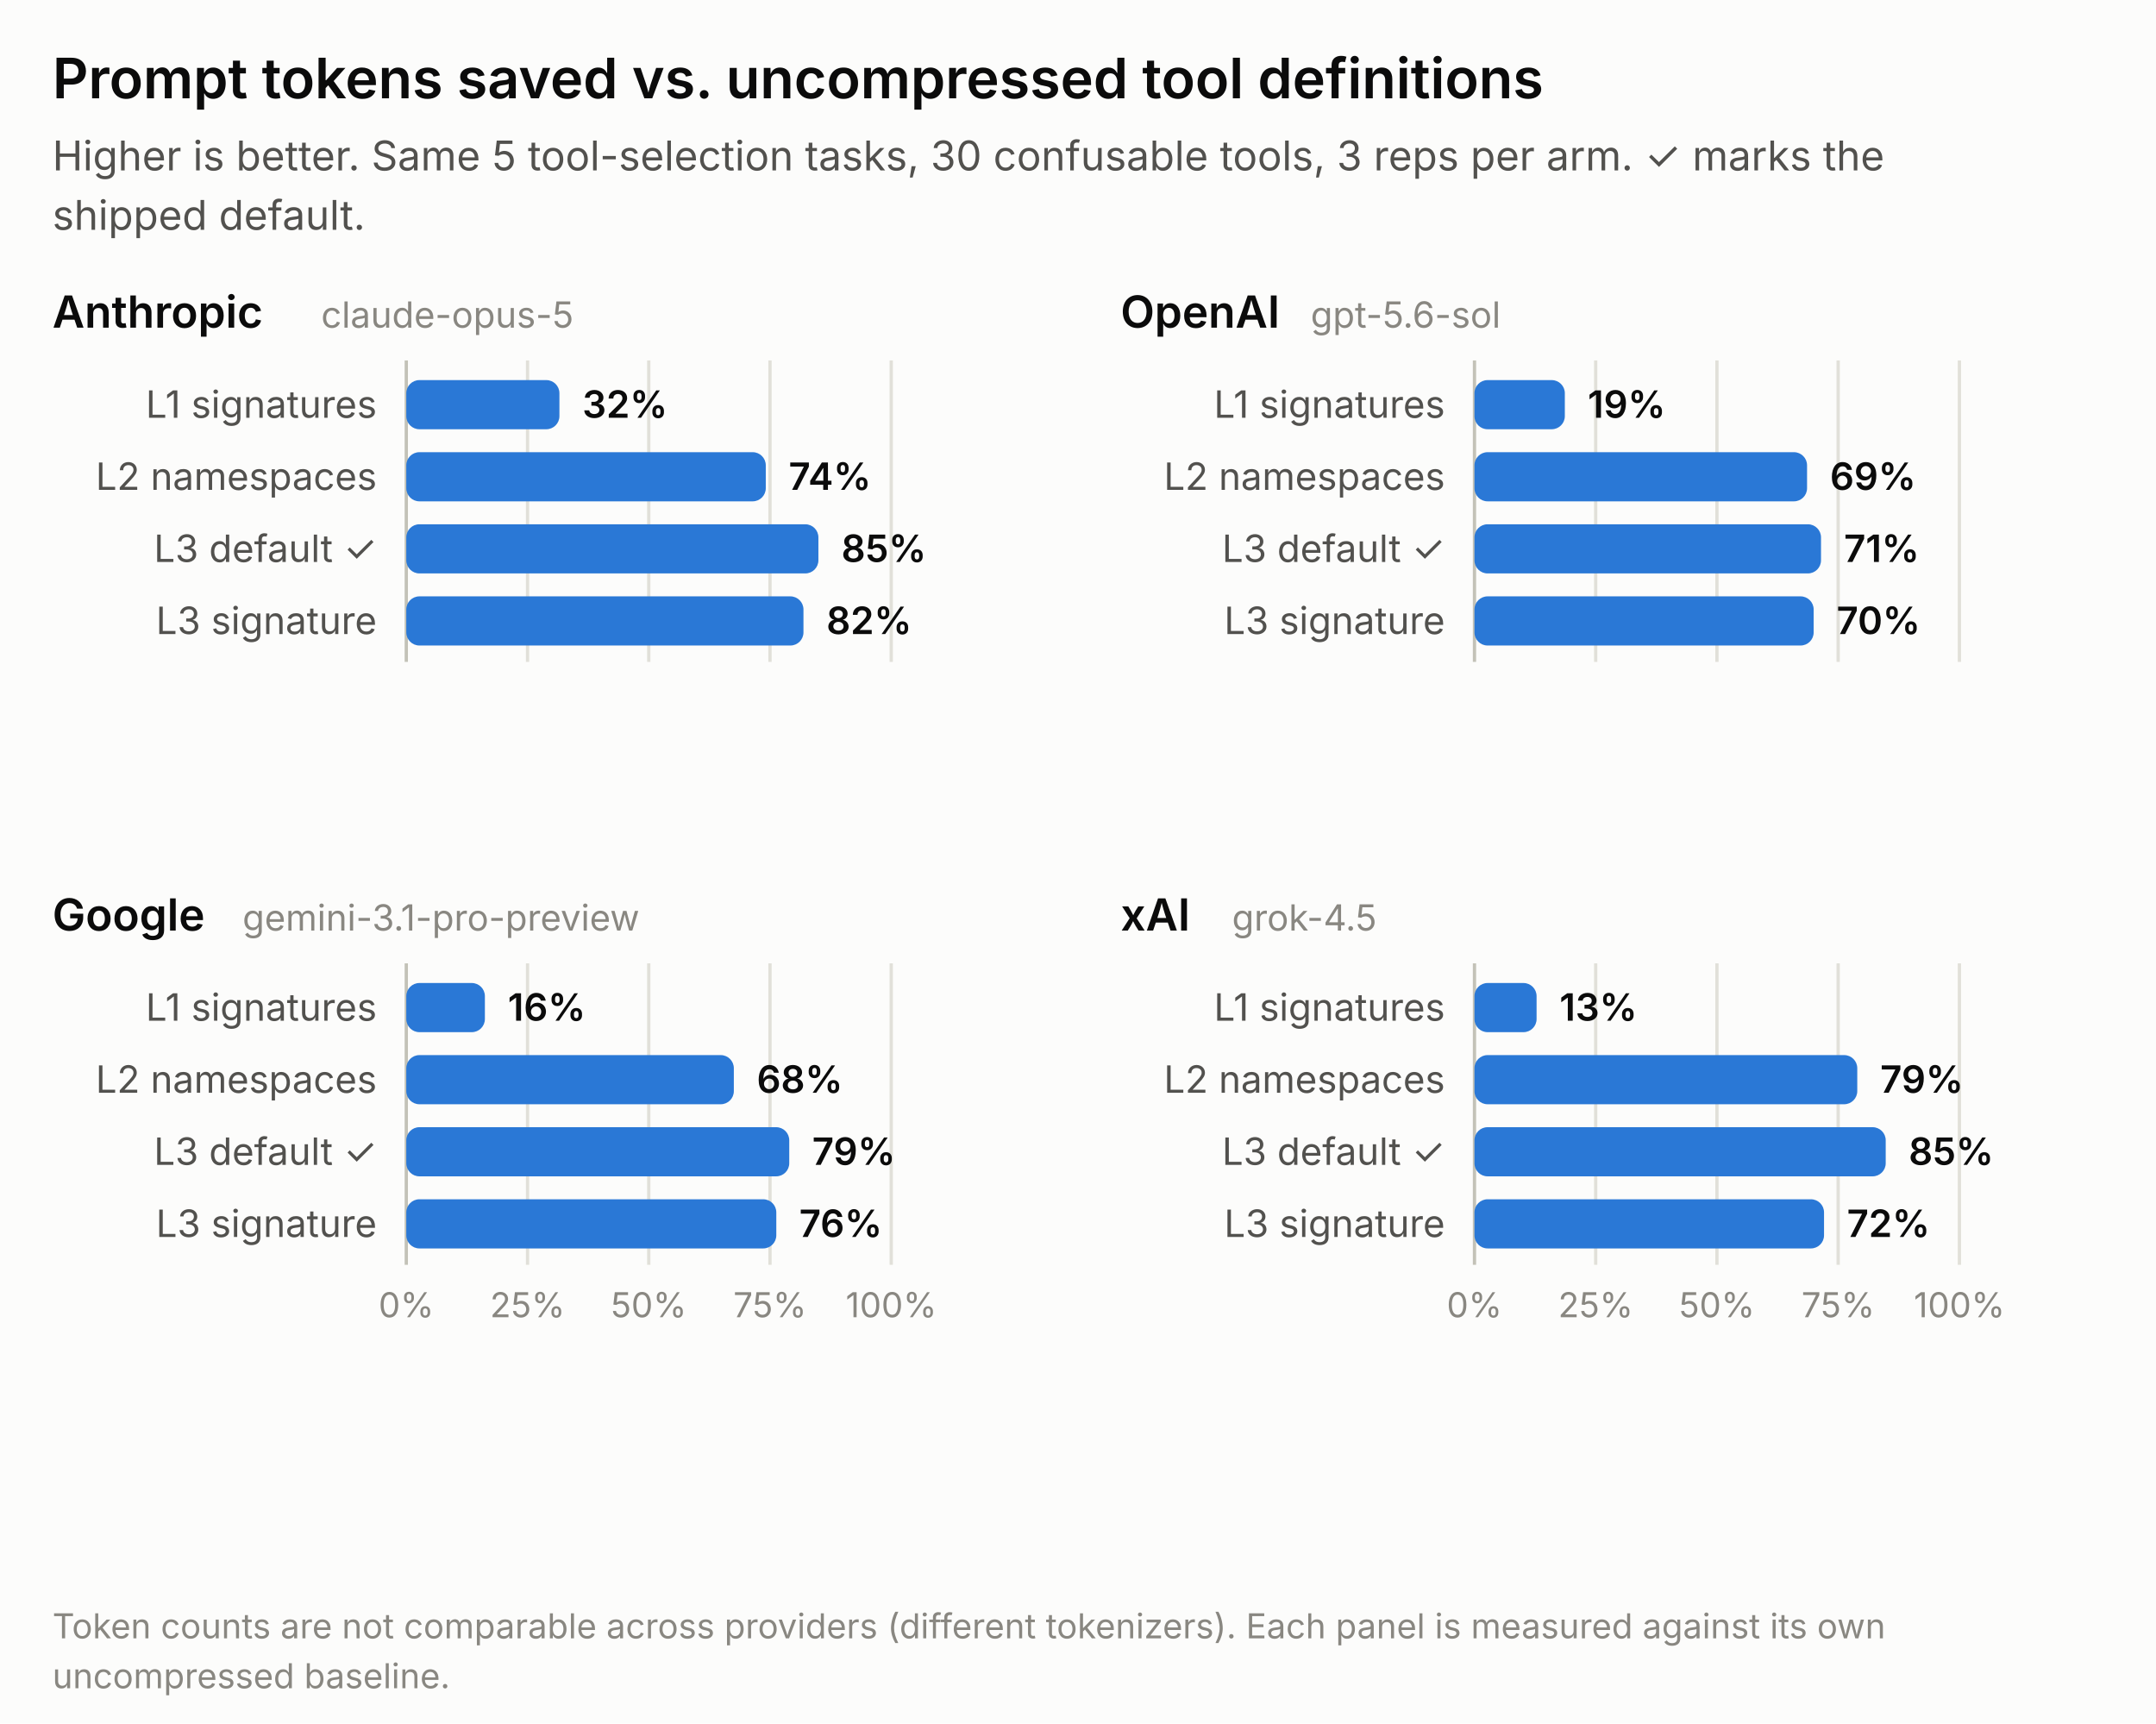
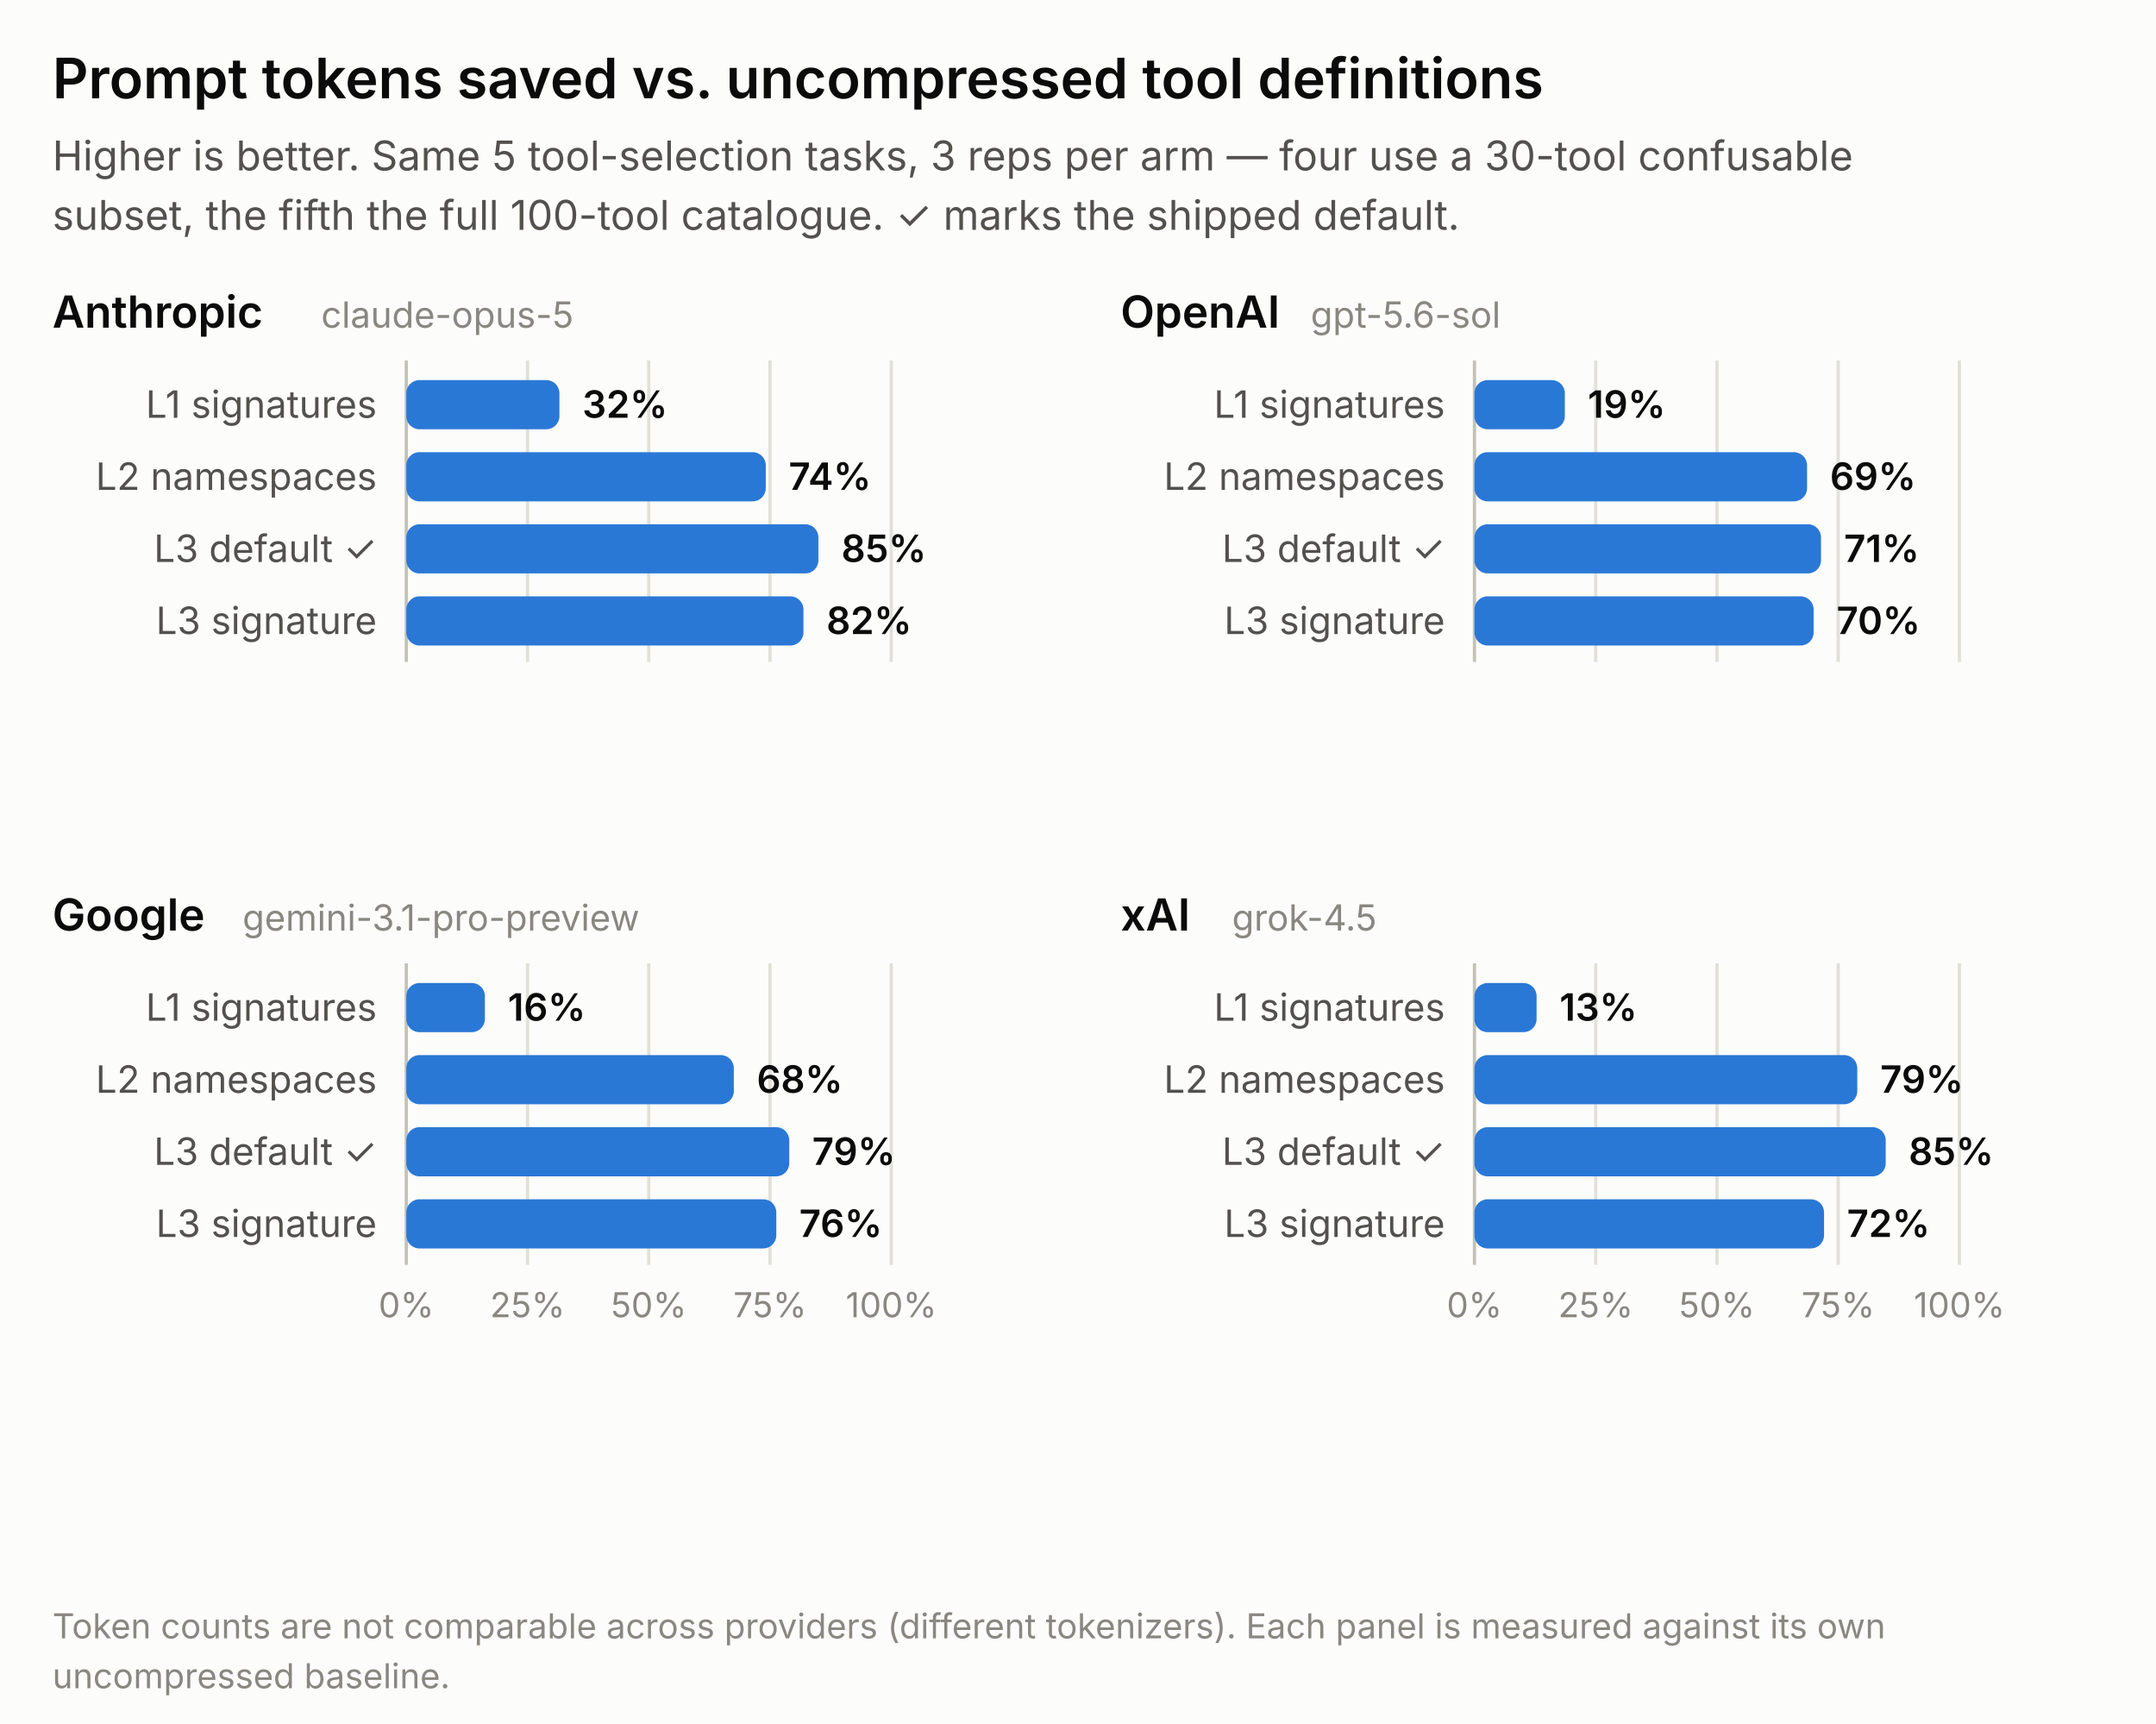
<svg xmlns="http://www.w3.org/2000/svg" width="658" height="526" viewBox="0 0 658 526" role="img" aria-label="Prompt token savings by compression level, per provider">
  <defs>
    <pattern id="hatch-fcfcfb" width="6" height="6" patternTransform="rotate(45)" patternUnits="userSpaceOnUse">
      <rect width="6" height="6" fill="#d03b3b" opacity="0.30" />
      <line x1="0" y1="0" x2="0" y2="6" stroke="#d03b3b" stroke-width="3" />
    </pattern>
  </defs>
  <rect width="658" height="526" fill="#fcfcfb" />
  <text x="16" y="30" font-family="system-ui,-apple-system,'Segoe UI',sans-serif" font-size="17" font-weight="600" fill="#0b0b0b">Prompt tokens saved vs. uncompressed tool definitions</text>
  <text x="16" y="52" font-family="system-ui,-apple-system,'Segoe UI',sans-serif" font-size="12.5" fill="#52514e">
-     <tspan x="16" dy="0">Higher is better. Same 5 tool-selection tasks, 30 confusable tools, 3 reps per arm. ✓ marks the</tspan>
-     <tspan x="16" dy="18.125">shipped default.</tspan>
+     <tspan x="16" dy="0">Higher is better. Same 5 tool-selection tasks, 3 reps per arm — four use a 30-tool confusable</tspan>
+     <tspan x="16" dy="18.125">subset, the fifth the full 100-tool catalogue. ✓ marks the shipped default.</tspan>
  </text>
  <text x="16" y="100" font-family="system-ui,-apple-system,'Segoe UI',sans-serif" font-size="13.5" font-weight="600" fill="#0b0b0b">Anthropic</text>
  <text x="98" y="100" font-family="system-ui,-apple-system,'Segoe UI',sans-serif" font-size="11" fill="#898781">claude-opus-5</text>
  <line x1="124" y1="110" x2="124" y2="202" stroke="#c3c2b7" stroke-width="1" />
  <line x1="161" y1="110" x2="161" y2="202" stroke="#e1e0d9" stroke-width="1" />
  <line x1="198" y1="110" x2="198" y2="202" stroke="#e1e0d9" stroke-width="1" />
  <line x1="235" y1="110" x2="235" y2="202" stroke="#e1e0d9" stroke-width="1" />
  <line x1="272" y1="110" x2="272" y2="202" stroke="#e1e0d9" stroke-width="1" />
  <text x="115" y="127.5" font-family="system-ui,-apple-system,'Segoe UI',sans-serif" font-size="11.5" fill="#52514e" text-anchor="end">L1 signatures</text>
  <rect x="124" y="116" width="46.732" height="15" rx="4" fill="#2a78d6" />
  <text x="177.732" y="127.5" font-family="system-ui,-apple-system,'Segoe UI',sans-serif" font-size="11.5" font-weight="600" fill="#0b0b0b">32%</text>
  <text x="115" y="149.5" font-family="system-ui,-apple-system,'Segoe UI',sans-serif" font-size="11.5" fill="#52514e" text-anchor="end">L2 namespaces</text>
  <rect x="124" y="138" width="109.711" height="15" rx="4" fill="#2a78d6" />
  <text x="240.711" y="149.5" font-family="system-ui,-apple-system,'Segoe UI',sans-serif" font-size="11.5" font-weight="600" fill="#0b0b0b">74%</text>
  <text x="115" y="171.5" font-family="system-ui,-apple-system,'Segoe UI',sans-serif" font-size="11.5" fill="#52514e" text-anchor="end">L3 default ✓</text>
  <rect x="124" y="160" width="125.772" height="15" rx="4" fill="#2a78d6" />
  <text x="256.772" y="171.5" font-family="system-ui,-apple-system,'Segoe UI',sans-serif" font-size="11.5" font-weight="600" fill="#0b0b0b">85%</text>
  <text x="115" y="193.5" font-family="system-ui,-apple-system,'Segoe UI',sans-serif" font-size="11.5" fill="#52514e" text-anchor="end">L3 signature</text>
  <rect x="124" y="182" width="121.214" height="15" rx="4" fill="#2a78d6" />
  <text x="252.214" y="193.5" font-family="system-ui,-apple-system,'Segoe UI',sans-serif" font-size="11.5" font-weight="600" fill="#0b0b0b">82%</text>
  <text x="342" y="100" font-family="system-ui,-apple-system,'Segoe UI',sans-serif" font-size="13.5" font-weight="600" fill="#0b0b0b">OpenAI</text>
  <text x="400" y="100" font-family="system-ui,-apple-system,'Segoe UI',sans-serif" font-size="11" fill="#898781">gpt-5.6-sol</text>
  <line x1="450" y1="110" x2="450" y2="202" stroke="#c3c2b7" stroke-width="1" />
  <line x1="487" y1="110" x2="487" y2="202" stroke="#e1e0d9" stroke-width="1" />
  <line x1="524" y1="110" x2="524" y2="202" stroke="#e1e0d9" stroke-width="1" />
  <line x1="561" y1="110" x2="561" y2="202" stroke="#e1e0d9" stroke-width="1" />
  <line x1="598" y1="110" x2="598" y2="202" stroke="#e1e0d9" stroke-width="1" />
  <text x="441" y="127.5" font-family="system-ui,-apple-system,'Segoe UI',sans-serif" font-size="11.5" fill="#52514e" text-anchor="end">L1 signatures</text>
  <rect x="450" y="116" width="27.578" height="15" rx="4" fill="#2a78d6" />
  <text x="484.578" y="127.5" font-family="system-ui,-apple-system,'Segoe UI',sans-serif" font-size="11.5" font-weight="600" fill="#0b0b0b">19%</text>
  <text x="441" y="149.5" font-family="system-ui,-apple-system,'Segoe UI',sans-serif" font-size="11.5" fill="#52514e" text-anchor="end">L2 namespaces</text>
  <rect x="450" y="138" width="101.503" height="15" rx="4" fill="#2a78d6" />
  <text x="558.503" y="149.5" font-family="system-ui,-apple-system,'Segoe UI',sans-serif" font-size="11.5" font-weight="600" fill="#0b0b0b">69%</text>
  <text x="441" y="171.5" font-family="system-ui,-apple-system,'Segoe UI',sans-serif" font-size="11.5" fill="#52514e" text-anchor="end">L3 default ✓</text>
  <rect x="450" y="160" width="105.764" height="15" rx="4" fill="#2a78d6" />
  <text x="562.764" y="171.5" font-family="system-ui,-apple-system,'Segoe UI',sans-serif" font-size="11.5" font-weight="600" fill="#0b0b0b">71%</text>
  <text x="441" y="193.5" font-family="system-ui,-apple-system,'Segoe UI',sans-serif" font-size="11.5" fill="#52514e" text-anchor="end">L3 signature</text>
  <rect x="450" y="182" width="103.52" height="15" rx="4" fill="#2a78d6" />
  <text x="560.52" y="193.5" font-family="system-ui,-apple-system,'Segoe UI',sans-serif" font-size="11.5" font-weight="600" fill="#0b0b0b">70%</text>
  <text x="16" y="284" font-family="system-ui,-apple-system,'Segoe UI',sans-serif" font-size="13.5" font-weight="600" fill="#0b0b0b">Google</text>
  <text x="74" y="284" font-family="system-ui,-apple-system,'Segoe UI',sans-serif" font-size="11" fill="#898781">gemini-3.1-pro-preview</text>
  <line x1="124" y1="294" x2="124" y2="386" stroke="#c3c2b7" stroke-width="1" />
  <text x="124" y="402" font-family="system-ui,-apple-system,'Segoe UI',sans-serif" font-size="10.5" fill="#898781" text-anchor="middle">0%</text>
  <line x1="161" y1="294" x2="161" y2="386" stroke="#e1e0d9" stroke-width="1" />
  <text x="161" y="402" font-family="system-ui,-apple-system,'Segoe UI',sans-serif" font-size="10.5" fill="#898781" text-anchor="middle">25%</text>
  <line x1="198" y1="294" x2="198" y2="386" stroke="#e1e0d9" stroke-width="1" />
  <text x="198" y="402" font-family="system-ui,-apple-system,'Segoe UI',sans-serif" font-size="10.5" fill="#898781" text-anchor="middle">50%</text>
  <line x1="235" y1="294" x2="235" y2="386" stroke="#e1e0d9" stroke-width="1" />
  <text x="235" y="402" font-family="system-ui,-apple-system,'Segoe UI',sans-serif" font-size="10.5" fill="#898781" text-anchor="middle">75%</text>
  <line x1="272" y1="294" x2="272" y2="386" stroke="#e1e0d9" stroke-width="1" />
  <text x="272" y="402" font-family="system-ui,-apple-system,'Segoe UI',sans-serif" font-size="10.5" fill="#898781" text-anchor="middle">100%</text>
  <text x="115" y="311.5" font-family="system-ui,-apple-system,'Segoe UI',sans-serif" font-size="11.5" fill="#52514e" text-anchor="end">L1 signatures</text>
  <rect x="124" y="300" width="23.984" height="15" rx="4" fill="#2a78d6" />
  <text x="154.984" y="311.5" font-family="system-ui,-apple-system,'Segoe UI',sans-serif" font-size="11.5" font-weight="600" fill="#0b0b0b">16%</text>
  <text x="115" y="333.5" font-family="system-ui,-apple-system,'Segoe UI',sans-serif" font-size="11.5" fill="#52514e" text-anchor="end">L2 namespaces</text>
  <rect x="124" y="322" width="99.964" height="15" rx="4" fill="#2a78d6" />
  <text x="230.964" y="333.5" font-family="system-ui,-apple-system,'Segoe UI',sans-serif" font-size="11.5" font-weight="600" fill="#0b0b0b">68%</text>
  <text x="115" y="355.5" font-family="system-ui,-apple-system,'Segoe UI',sans-serif" font-size="11.5" fill="#52514e" text-anchor="end">L3 default ✓</text>
  <rect x="124" y="344" width="116.877" height="15" rx="4" fill="#2a78d6" />
  <text x="247.877" y="355.5" font-family="system-ui,-apple-system,'Segoe UI',sans-serif" font-size="11.5" font-weight="600" fill="#0b0b0b">79%</text>
  <text x="115" y="377.5" font-family="system-ui,-apple-system,'Segoe UI',sans-serif" font-size="11.5" fill="#52514e" text-anchor="end">L3 signature</text>
  <rect x="124" y="366" width="112.923" height="15" rx="4" fill="#2a78d6" />
  <text x="243.923" y="377.5" font-family="system-ui,-apple-system,'Segoe UI',sans-serif" font-size="11.5" font-weight="600" fill="#0b0b0b">76%</text>
  <text x="342" y="284" font-family="system-ui,-apple-system,'Segoe UI',sans-serif" font-size="13.5" font-weight="600" fill="#0b0b0b">xAI</text>
  <text x="376" y="284" font-family="system-ui,-apple-system,'Segoe UI',sans-serif" font-size="11" fill="#898781">grok-4.5</text>
  <line x1="450" y1="294" x2="450" y2="386" stroke="#c3c2b7" stroke-width="1" />
  <text x="450" y="402" font-family="system-ui,-apple-system,'Segoe UI',sans-serif" font-size="10.5" fill="#898781" text-anchor="middle">0%</text>
  <line x1="487" y1="294" x2="487" y2="386" stroke="#e1e0d9" stroke-width="1" />
  <text x="487" y="402" font-family="system-ui,-apple-system,'Segoe UI',sans-serif" font-size="10.5" fill="#898781" text-anchor="middle">25%</text>
  <line x1="524" y1="294" x2="524" y2="386" stroke="#e1e0d9" stroke-width="1" />
  <text x="524" y="402" font-family="system-ui,-apple-system,'Segoe UI',sans-serif" font-size="10.5" fill="#898781" text-anchor="middle">50%</text>
  <line x1="561" y1="294" x2="561" y2="386" stroke="#e1e0d9" stroke-width="1" />
  <text x="561" y="402" font-family="system-ui,-apple-system,'Segoe UI',sans-serif" font-size="10.5" fill="#898781" text-anchor="middle">75%</text>
  <line x1="598" y1="294" x2="598" y2="386" stroke="#e1e0d9" stroke-width="1" />
  <text x="598" y="402" font-family="system-ui,-apple-system,'Segoe UI',sans-serif" font-size="10.5" fill="#898781" text-anchor="middle">100%</text>
  <text x="441" y="311.5" font-family="system-ui,-apple-system,'Segoe UI',sans-serif" font-size="11.5" fill="#52514e" text-anchor="end">L1 signatures</text>
  <rect x="450" y="300" width="18.958" height="15" rx="4" fill="#2a78d6" />
  <text x="475.958" y="311.5" font-family="system-ui,-apple-system,'Segoe UI',sans-serif" font-size="11.5" font-weight="600" fill="#0b0b0b">13%</text>
  <text x="441" y="333.5" font-family="system-ui,-apple-system,'Segoe UI',sans-serif" font-size="11.5" fill="#52514e" text-anchor="end">L2 namespaces</text>
  <rect x="450" y="322" width="116.829" height="15" rx="4" fill="#2a78d6" />
  <text x="573.829" y="333.5" font-family="system-ui,-apple-system,'Segoe UI',sans-serif" font-size="11.5" font-weight="600" fill="#0b0b0b">79%</text>
  <text x="441" y="355.5" font-family="system-ui,-apple-system,'Segoe UI',sans-serif" font-size="11.5" fill="#52514e" text-anchor="end">L3 default ✓</text>
  <rect x="450" y="344" width="125.51" height="15" rx="4" fill="#2a78d6" />
  <text x="582.51" y="355.5" font-family="system-ui,-apple-system,'Segoe UI',sans-serif" font-size="11.5" font-weight="600" fill="#0b0b0b">85%</text>
  <text x="441" y="377.5" font-family="system-ui,-apple-system,'Segoe UI',sans-serif" font-size="11.5" fill="#52514e" text-anchor="end">L3 signature</text>
  <rect x="450" y="366" width="106.685" height="15" rx="4" fill="#2a78d6" />
  <text x="563.685" y="377.5" font-family="system-ui,-apple-system,'Segoe UI',sans-serif" font-size="11.5" font-weight="600" fill="#0b0b0b">72%</text>
  <text x="16" y="500" font-family="system-ui,-apple-system,'Segoe UI',sans-serif" font-size="10.5" fill="#898781">
    <tspan x="16" dy="0">Token counts are not comparable across providers (different tokenizers). Each panel is measured against its own</tspan>
    <tspan x="16" dy="15.225">uncompressed baseline.</tspan>
  </text>
</svg>
